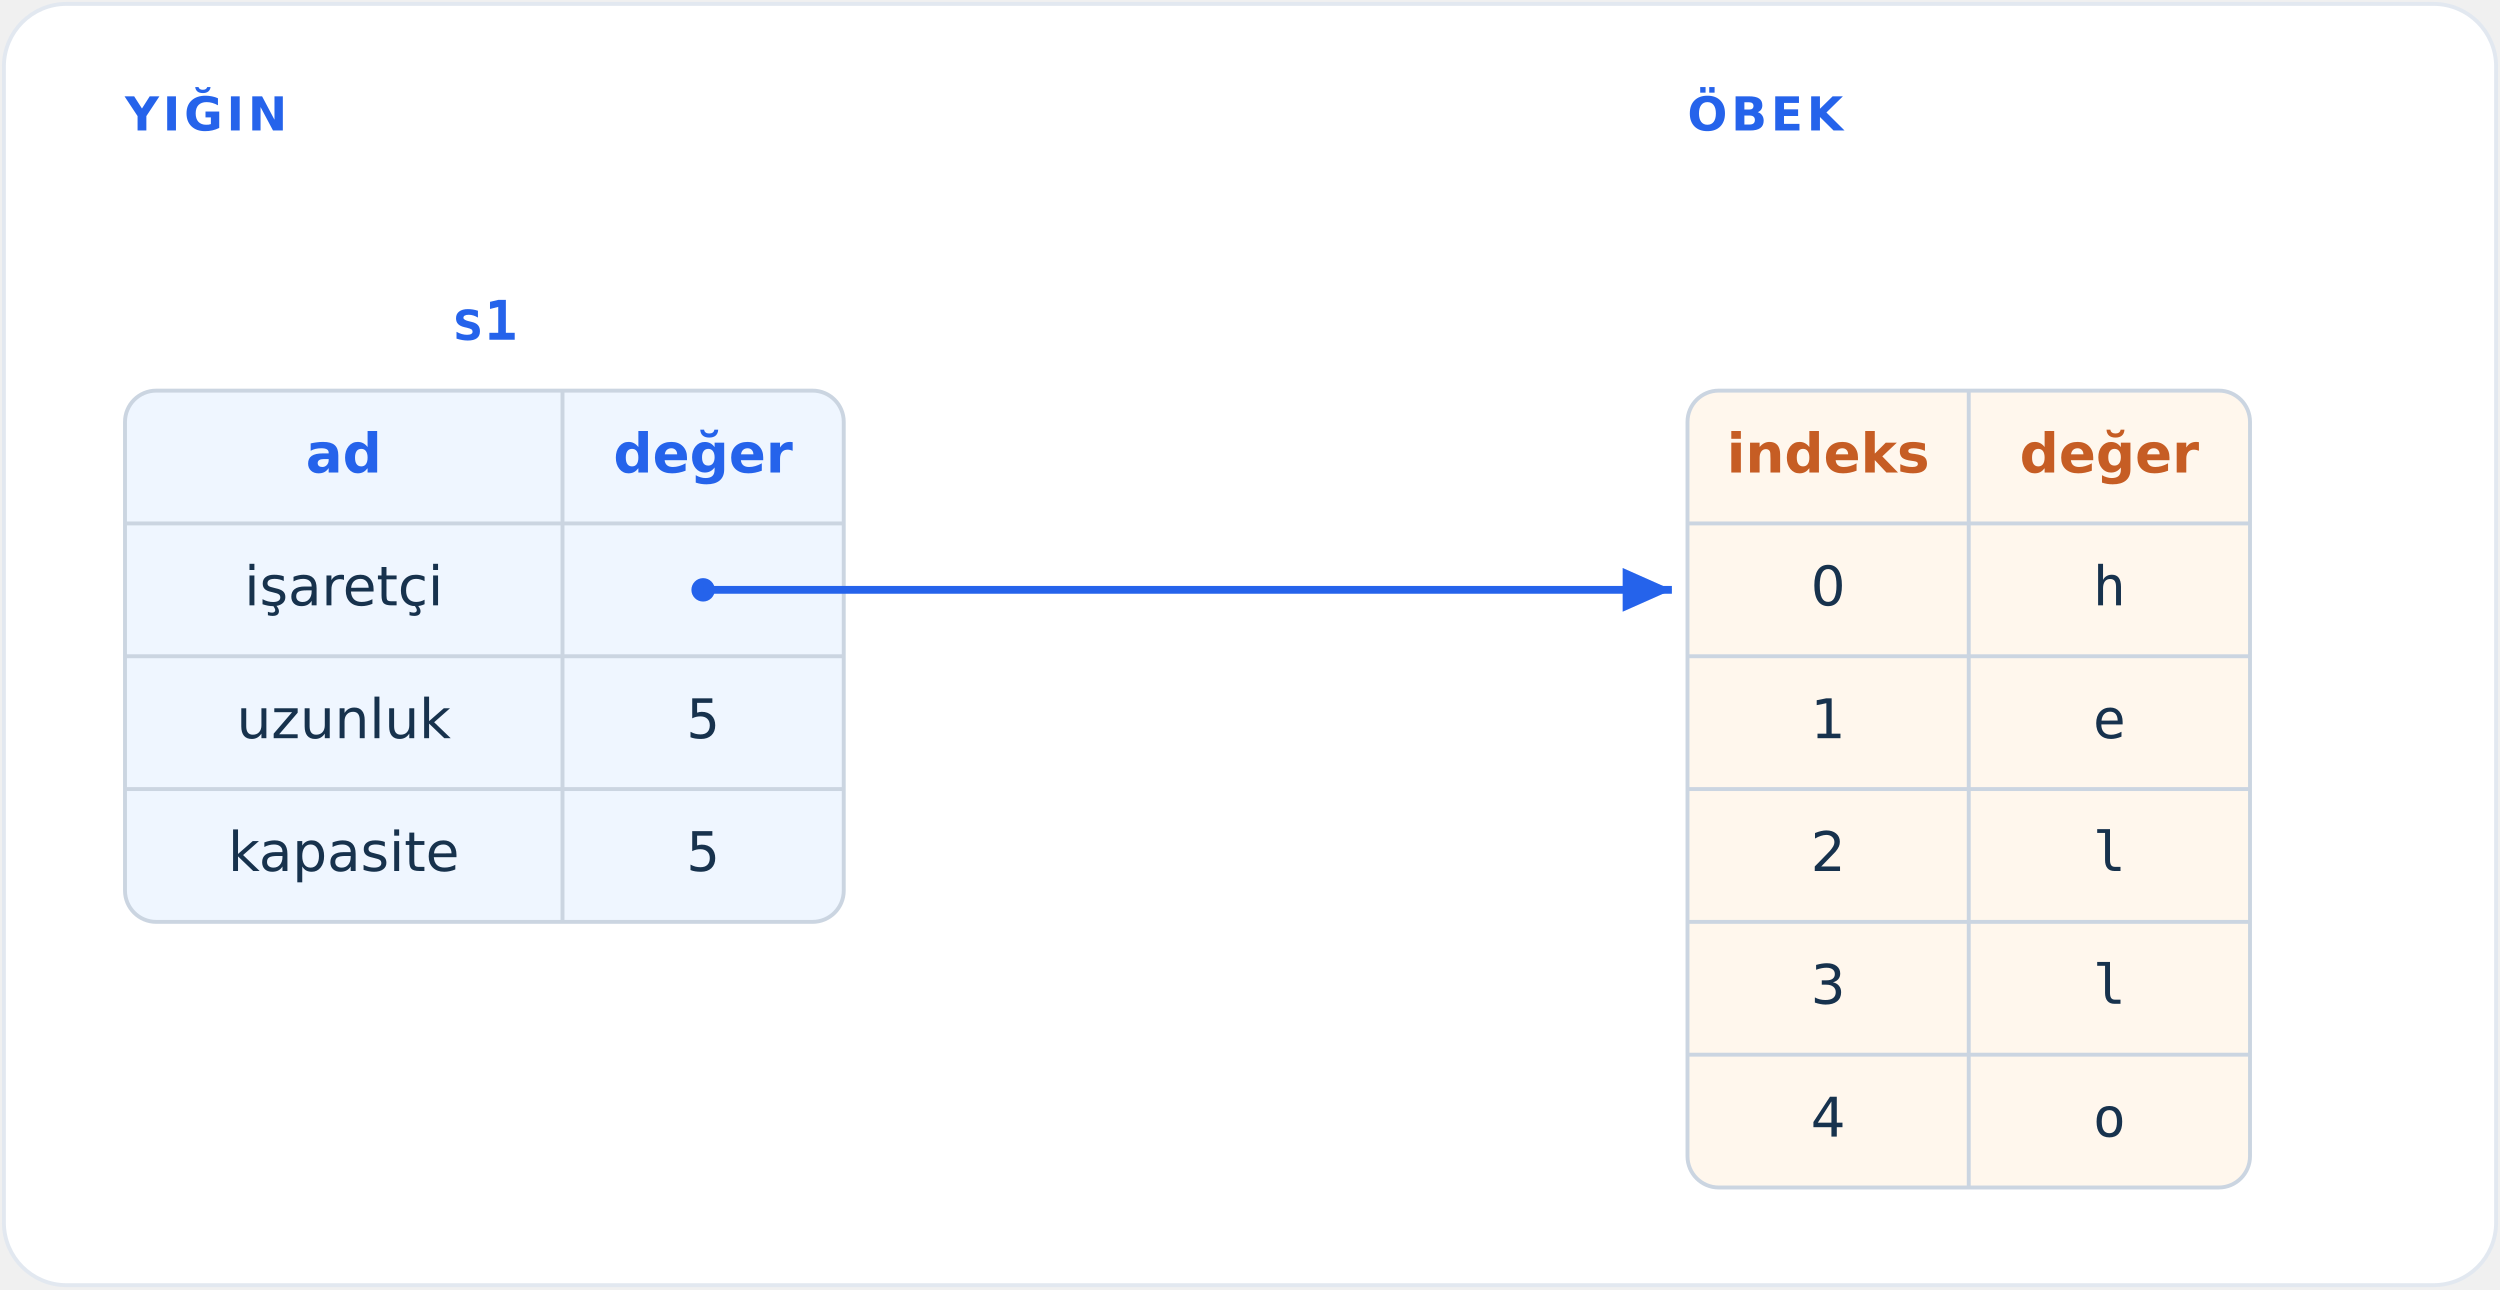
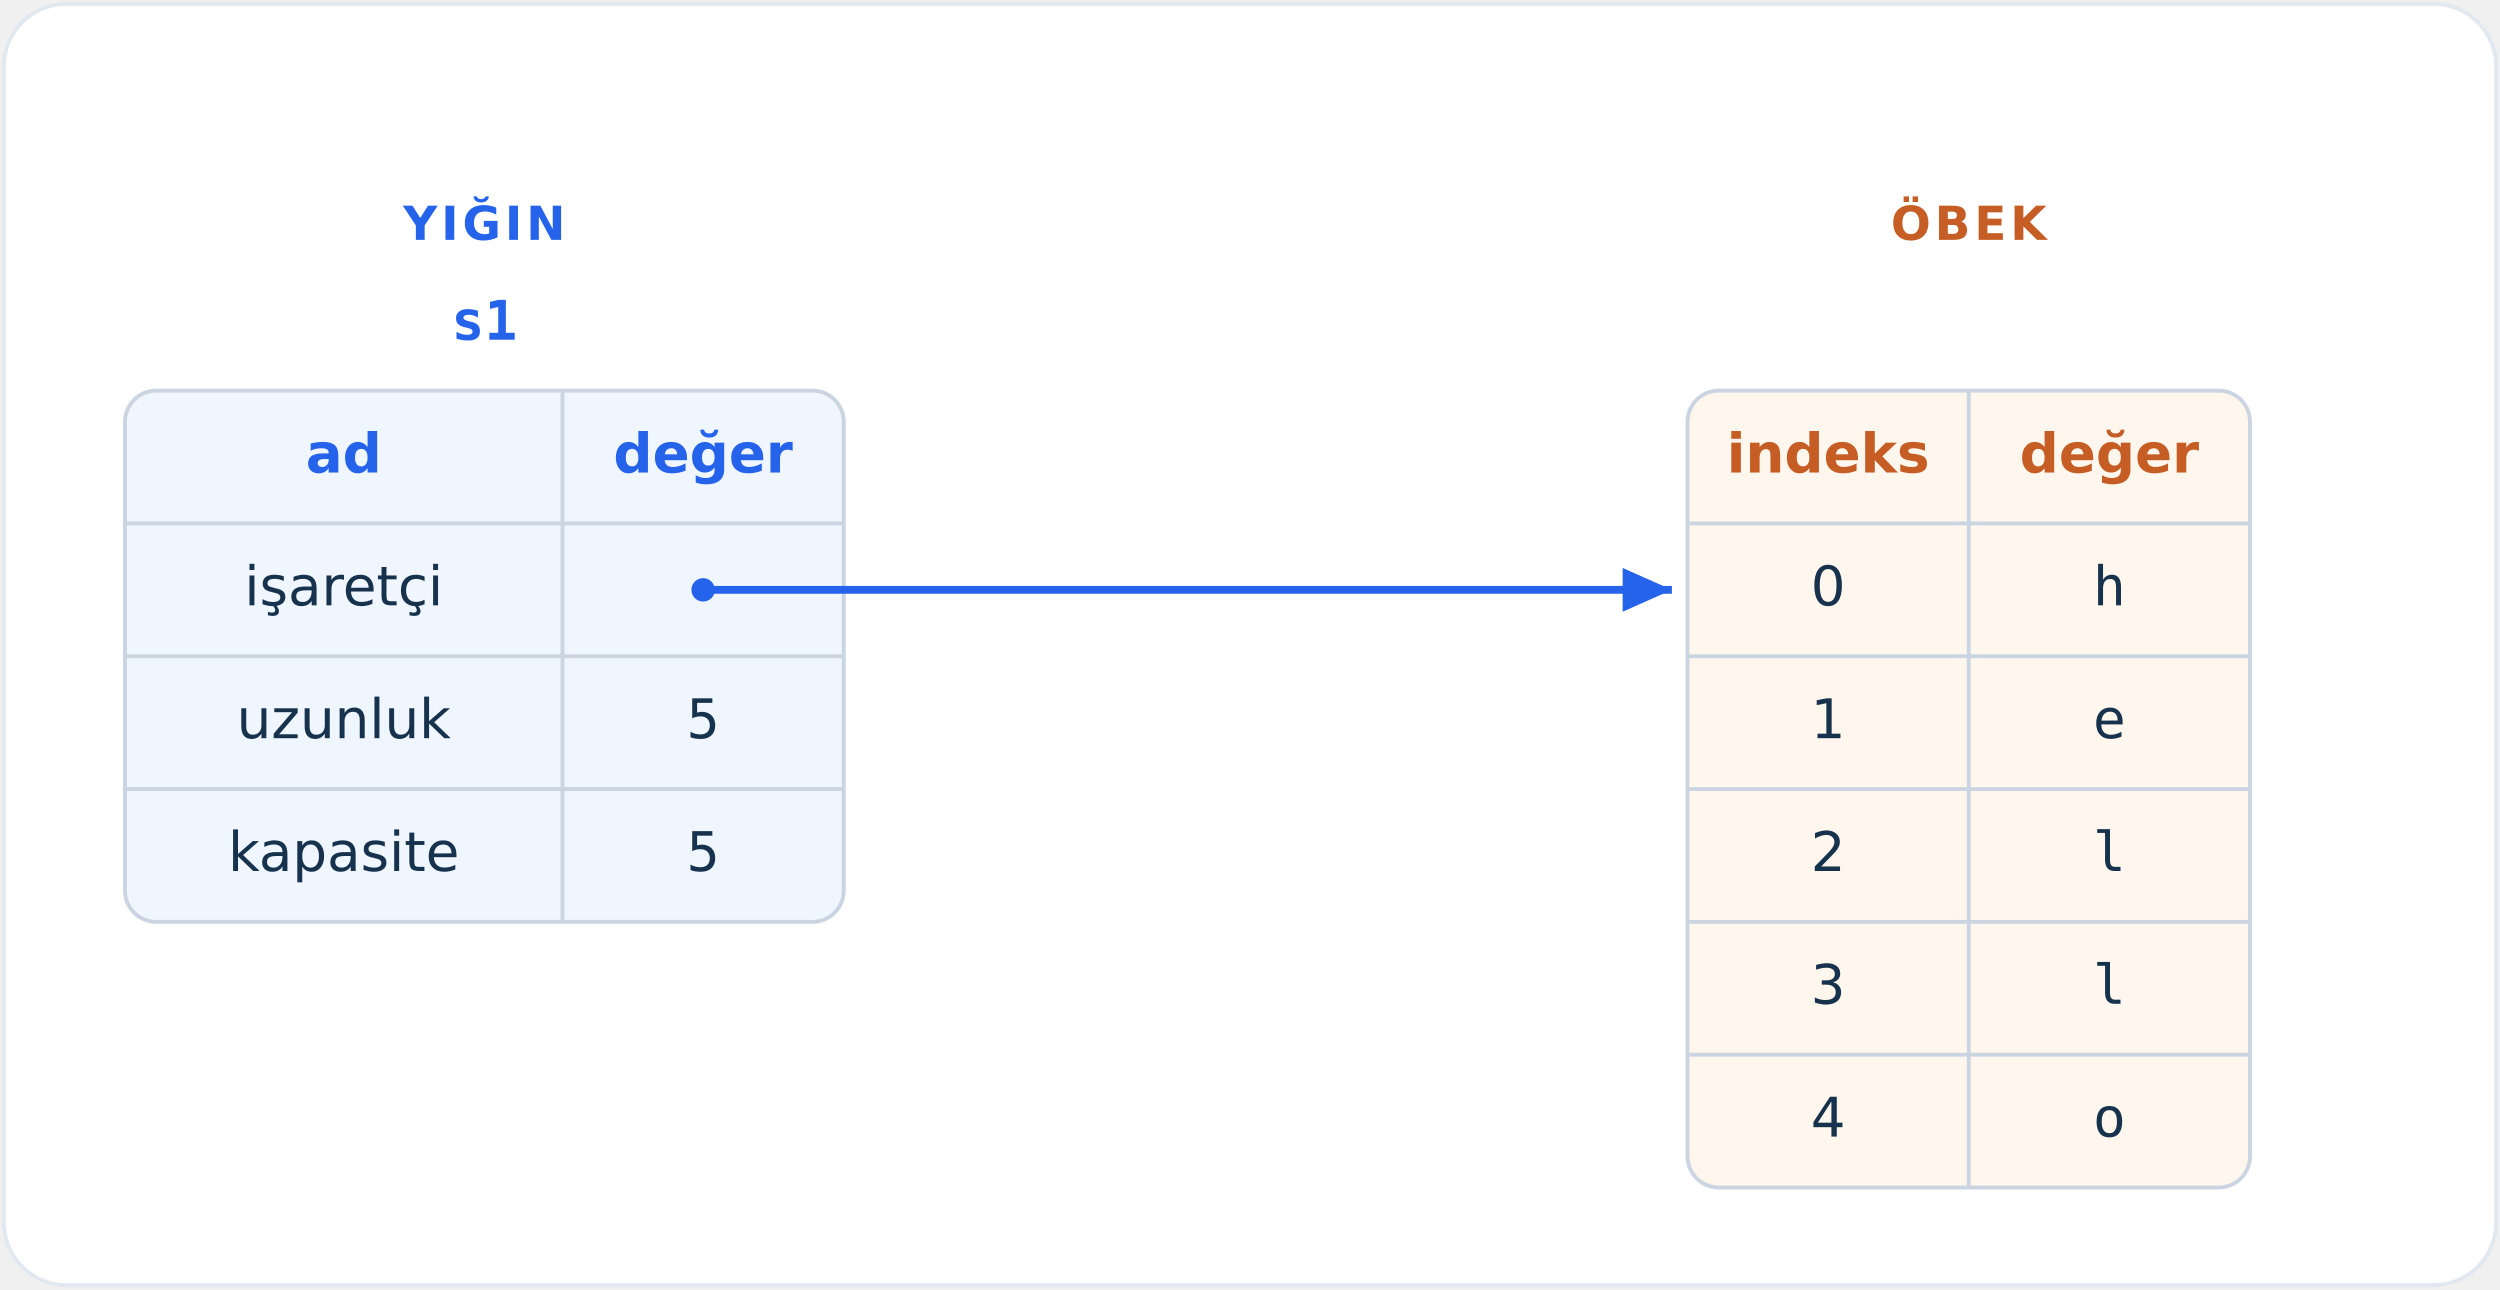
<svg xmlns="http://www.w3.org/2000/svg" width="640" height="330" viewBox="0 0 640 330" preserveAspectRatio="xMidYMid meet" role="img" aria-labelledby="title desc">
  <defs>
    <marker id="arrow" viewBox="0 0 10 10" refX="9" refY="5" markerWidth="7" markerHeight="7" orient="auto-start-reverse">
      <path d="M 0 1 L 9 5 L 0 9 Z" fill="#2563eb" />
    </marker>
  </defs>
  <style>text { font-family: "DejaVu Sans", sans-serif; fill: #17324d; font-size: 14px; } .label { font-size: 12px; font-weight: 600; letter-spacing: 1px; } .code { font-family: "DejaVu Sans Mono", monospace; } .heading { font-weight: 600; } .grid { stroke: #cbd5e1; stroke-width: 1; }</style>
  <rect x="1" y="1" width="638" height="328" rx="16" fill="#fff" stroke="#e2e8f0" />
-   <text x="32" y="30" text-anchor="start" dominant-baseline="middle" class="label" style="fill:#2563eb">YIĞIN</text>
-   <text x="432" y="30" text-anchor="start" dominant-baseline="middle" class="label" style="fill:#2563eb">ÖBEK</text>
+   <text x="124" y="58" text-anchor="middle" dominant-baseline="middle" class="label" style="fill:#2563eb">YIĞIN</text>
+   <text x="504" y="58" text-anchor="middle" dominant-baseline="middle" class="label" style="fill:#c65d24">ÖBEK</text>
  <text x="124.0" y="83" text-anchor="middle" dominant-baseline="middle" class="code heading" style="fill:#2563eb">s1</text>
  <rect x="32" y="100" width="184" height="136" rx="8" fill="#eff6ff" stroke="#cbd5e1" />
  <path d="M32,134 H216 M144,100 V236" class="grid" fill="none" />
  <path d="M32,168 H216" class="grid" />
  <path d="M32,202 H216" class="grid" />
  <text x="88.0" y="117" text-anchor="middle" dominant-baseline="middle" class="heading" style="fill:#2563eb">ad</text>
  <text x="180.0" y="117" text-anchor="middle" dominant-baseline="middle" class="heading" style="fill:#2563eb">değer</text>
  <text x="88.0" y="151" text-anchor="middle" dominant-baseline="middle" class="">işaretçi</text>
  <text x="180.0" y="151" text-anchor="middle" dominant-baseline="middle" class="code" />
  <text x="88.0" y="185" text-anchor="middle" dominant-baseline="middle" class="">uzunluk</text>
  <text x="180.0" y="185" text-anchor="middle" dominant-baseline="middle" class="code">5</text>
  <text x="88.0" y="219" text-anchor="middle" dominant-baseline="middle" class="">kapasite</text>
  <text x="180.0" y="219" text-anchor="middle" dominant-baseline="middle" class="code">5</text>
  <rect x="432" y="100" width="144" height="204" rx="8" fill="#fff7ed" stroke="#cbd5e1" />
  <path d="M432,134 H576 M504,100 V304" class="grid" fill="none" />
  <path d="M432,168 H576" class="grid" />
  <path d="M432,202 H576" class="grid" />
  <path d="M432,236 H576" class="grid" />
  <path d="M432,270 H576" class="grid" />
  <text x="468.0" y="117" text-anchor="middle" dominant-baseline="middle" class="heading" style="fill:#c65d24">indeks</text>
  <text x="540.0" y="117" text-anchor="middle" dominant-baseline="middle" class="heading" style="fill:#c65d24">değer</text>
  <text x="468.0" y="151" text-anchor="middle" dominant-baseline="middle" class="">0</text>
  <text x="540.0" y="151" text-anchor="middle" dominant-baseline="middle" class="code">h</text>
  <text x="468.0" y="185" text-anchor="middle" dominant-baseline="middle" class="">1</text>
  <text x="540.0" y="185" text-anchor="middle" dominant-baseline="middle" class="code">e</text>
  <text x="468.0" y="219" text-anchor="middle" dominant-baseline="middle" class="">2</text>
  <text x="540.0" y="219" text-anchor="middle" dominant-baseline="middle" class="code">l</text>
  <text x="468.0" y="253" text-anchor="middle" dominant-baseline="middle" class="">3</text>
  <text x="540.0" y="253" text-anchor="middle" dominant-baseline="middle" class="code">l</text>
  <text x="468.0" y="287" text-anchor="middle" dominant-baseline="middle" class="">4</text>
  <text x="540.0" y="287" text-anchor="middle" dominant-baseline="middle" class="code">o</text>
  <circle cx="180.0" cy="151" r="3" fill="#2563eb" />
  <path d="M180.0,151 L428,151" fill="none" stroke="#2563eb" stroke-width="2" marker-end="url(#arrow)" />
</svg>
